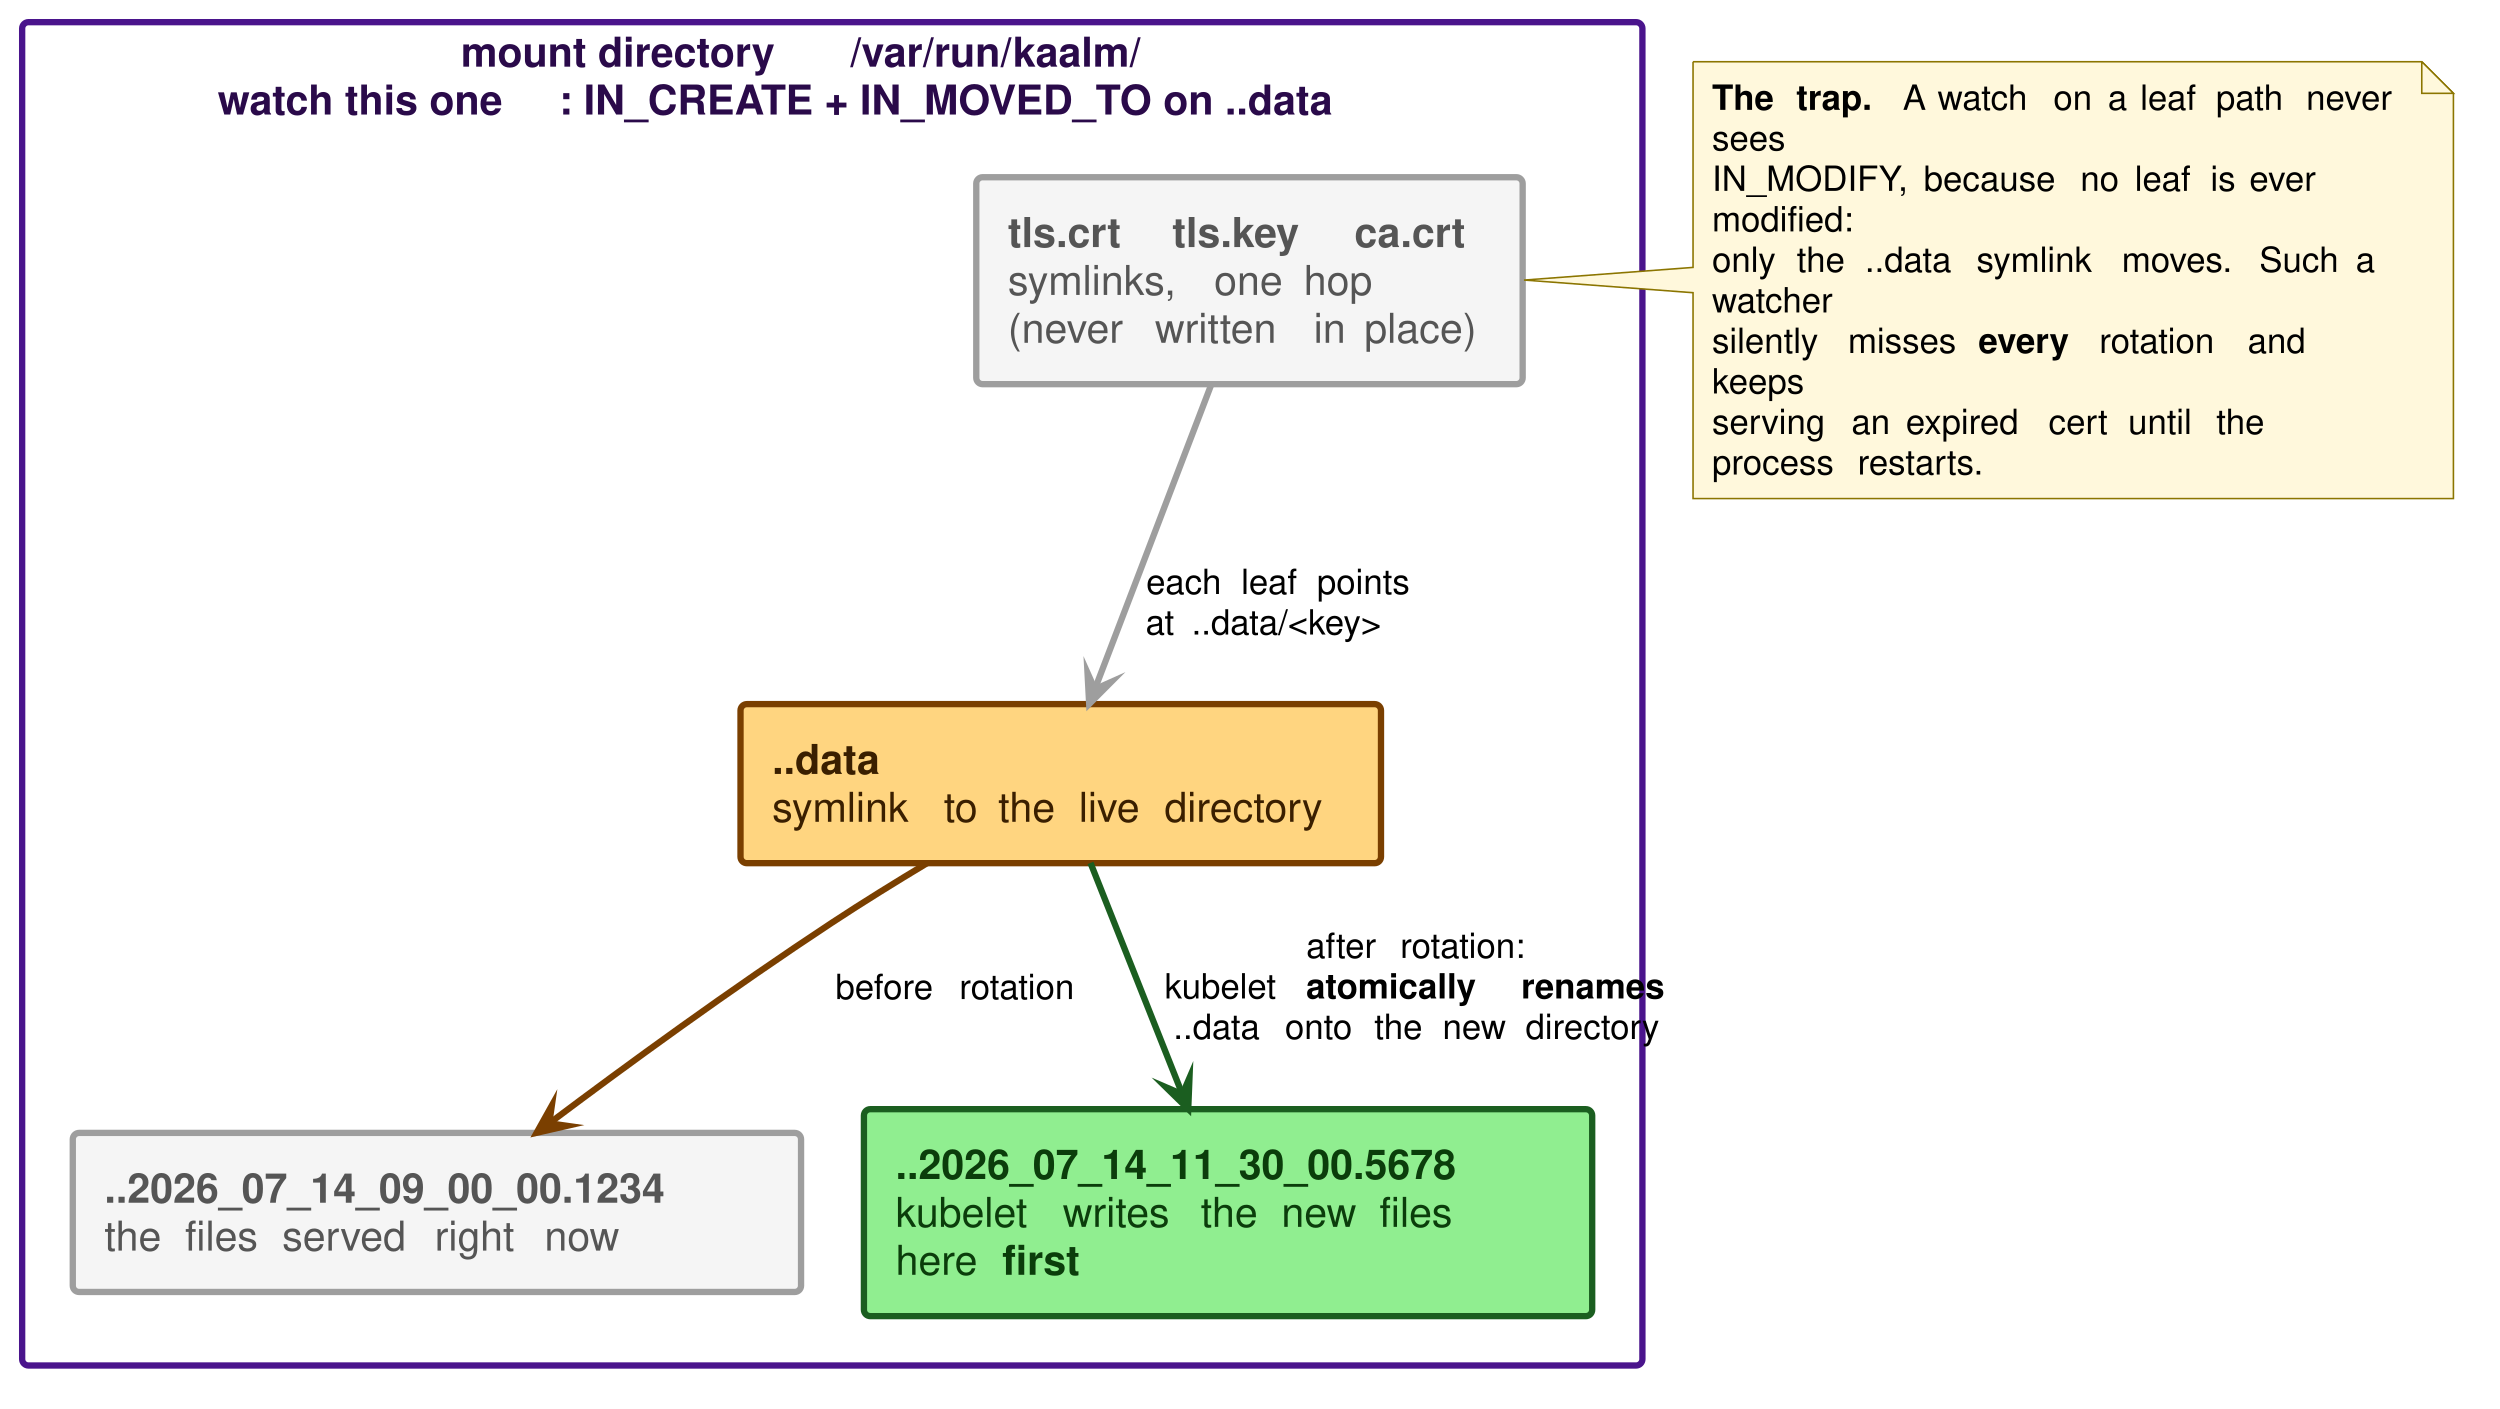
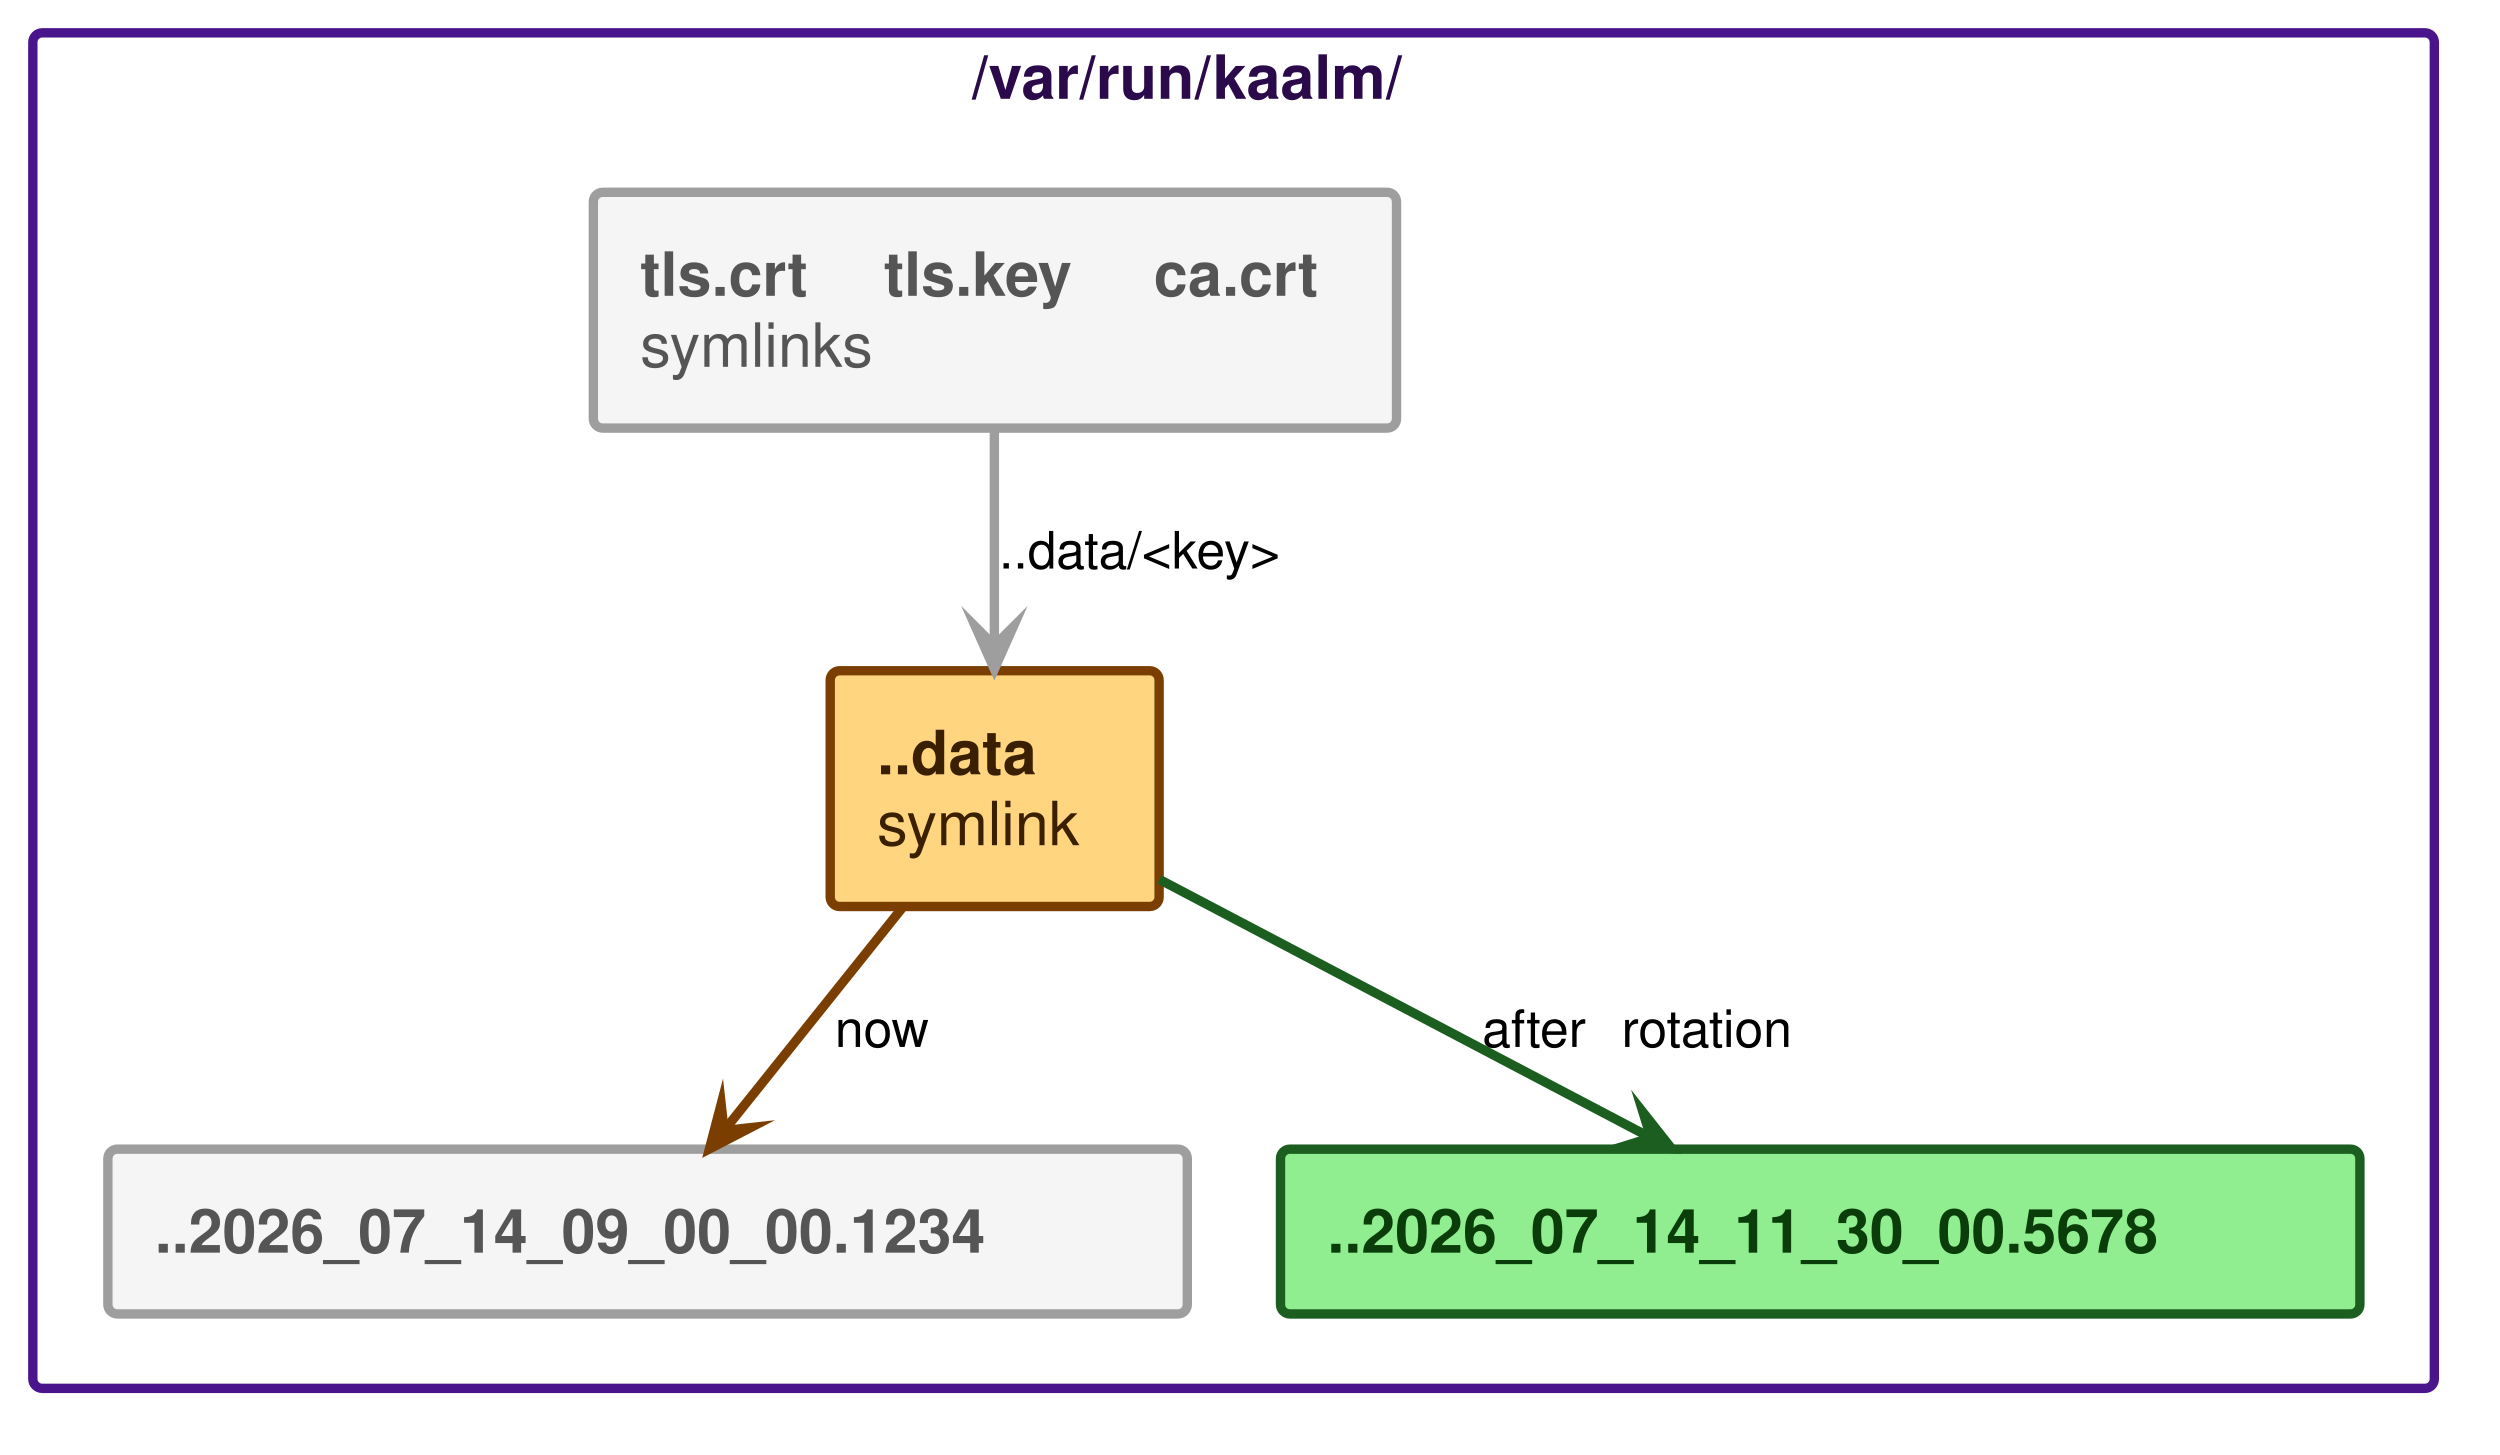
- <svg xmlns="http://www.w3.org/2000/svg" contentStyleType="text/css" data-diagram-type="DESCRIPTION" height="445px" preserveAspectRatio="none" style="width:790px;height:445px;" version="1.1" viewBox="0 0 790 445" width="790px" zoomAndPan="magnify">
+ <svg xmlns="http://www.w3.org/2000/svg" contentStyleType="text/css" data-diagram-type="DESCRIPTION" height="310px" preserveAspectRatio="none" style="width:533px;height:310px;" version="1.1" viewBox="0 0 533 310" width="533px" zoomAndPan="magnify">
  <defs />
  <g>
-     <g class="cluster" data-qualified-name="dir" data-source-line="11" id="ent0001">
-       <rect fill="none" height="424.5" rx="2" ry="2" style="stroke:#4A148C;stroke-width:2;" width="512" x="7" y="7" />
-       <text fill="#2A0A4A" font-family="Helvetica" font-size="13" font-weight="700" lengthAdjust="spacing" textLength="118.454" x="145.629" y="21.067">mount directory</text>
-       <text fill="#2A0A4A" font-family="Helvetica" font-size="13" font-weight="700" lengthAdjust="spacing" textLength="111.763" x="268.608" y="21.067">/var/run/kaalm/</text>
-       <text fill="#2A0A4A" font-family="Helvetica" font-size="13" font-weight="700" lengthAdjust="spacing" textLength="107.675" x="68.832" y="36.2">watch this one</text>
-       <text fill="#2A0A4A" font-family="Helvetica" font-size="13" font-weight="700" lengthAdjust="spacing" textLength="280.662" x="176.507" y="36.2">: IN_CREATE + IN_MOVED_TO on ..data</text>
+     <g class="cluster" data-qualified-name="dir" data-source-line="13" id="ent0001">
+       <rect fill="none" height="289" rx="2" ry="2" style="stroke:#4A148C;stroke-width:2;" width="512" x="7" y="7" />
+       <text fill="#2A0A4A" font-family="Helvetica" font-size="13" font-weight="700" lengthAdjust="spacing" textLength="111.763" x="207.118" y="21.067">/var/run/kaalm/</text>
    </g>
-     <g class="entity" data-qualified-name="dir.leaves" data-source-line="13" id="ent0002">
-       <rect fill="#F5F5F5" height="65.398" rx="2" ry="2" style="stroke:#9E9E9E;stroke-width:2;" width="172.661" x="308.5" y="56" />
-       <text fill="#555555" font-family="Helvetica" font-size="13" font-weight="700" lengthAdjust="spacing" textLength="43.678" x="318.5" y="78.067">tls.crt</text>
-       <text fill="#555555" font-family="Helvetica" font-size="13" lengthAdjust="spacing" textLength="8.265" x="362.178" y="78.067">  </text>
-       <text fill="#555555" font-family="Helvetica" font-size="13" font-weight="700" lengthAdjust="spacing" textLength="49.283" x="370.443" y="78.067">tls.key</text>
-       <text fill="#555555" font-family="Helvetica" font-size="13" lengthAdjust="spacing" textLength="8.265" x="419.726" y="78.067">  </text>
-       <text fill="#555555" font-family="Helvetica" font-size="13" font-weight="700" lengthAdjust="spacing" textLength="41.748" x="427.991" y="78.067">ca.crt</text>
-       <text fill="#555555" font-family="Helvetica" font-size="13" lengthAdjust="spacing" textLength="61.026" x="318.5" y="93.2">symlinks,</text>
-       <text fill="#555555" font-family="Helvetica" font-size="13" lengthAdjust="spacing" textLength="4.132" x="379.526" y="93.2"> </text>
-       <text fill="#555555" font-family="Helvetica" font-size="13" lengthAdjust="spacing" textLength="24.191" x="383.659" y="93.2">one</text>
-       <text fill="#555555" font-family="Helvetica" font-size="13" lengthAdjust="spacing" textLength="4.132" x="407.85" y="93.2"> </text>
-       <text fill="#555555" font-family="Helvetica" font-size="13" lengthAdjust="spacing" textLength="24.445" x="411.982" y="93.2">hop</text>
-       <text fill="#555555" font-family="Helvetica" font-size="13" lengthAdjust="spacing" textLength="42.345" x="318.5" y="108.332">(never</text>
-       <text fill="#555555" font-family="Helvetica" font-size="13" lengthAdjust="spacing" textLength="4.132" x="360.845" y="108.332"> </text>
-       <text fill="#555555" font-family="Helvetica" font-size="13" lengthAdjust="spacing" textLength="46.02" x="364.978" y="108.332">written</text>
-       <text fill="#555555" font-family="Helvetica" font-size="13" lengthAdjust="spacing" textLength="4.132" x="410.998" y="108.332"> </text>
-       <text fill="#555555" font-family="Helvetica" font-size="13" lengthAdjust="spacing" textLength="11.851" x="415.13" y="108.332">in</text>
-       <text fill="#555555" font-family="Helvetica" font-size="13" lengthAdjust="spacing" textLength="4.132" x="426.981" y="108.332"> </text>
-       <text fill="#555555" font-family="Helvetica" font-size="13" lengthAdjust="spacing" textLength="40.047" x="431.114" y="108.332">place)</text>
+     <g class="entity" data-qualified-name="dir.leaves" data-source-line="14" id="ent0002">
+       <rect fill="#F5F5F5" height="50.266" rx="2" ry="2" style="stroke:#9E9E9E;stroke-width:2;" width="171.239" x="126.5" y="41" />
+       <text fill="#555555" font-family="Helvetica" font-size="13" font-weight="700" lengthAdjust="spacing" textLength="43.678" x="136.5" y="63.067">tls.crt</text>
+       <text fill="#555555" font-family="Helvetica" font-size="13" lengthAdjust="spacing" textLength="8.265" x="180.178" y="63.067">  </text>
+       <text fill="#555555" font-family="Helvetica" font-size="13" font-weight="700" lengthAdjust="spacing" textLength="49.283" x="188.443" y="63.067">tls.key</text>
+       <text fill="#555555" font-family="Helvetica" font-size="13" lengthAdjust="spacing" textLength="8.265" x="237.726" y="63.067">  </text>
+       <text fill="#555555" font-family="Helvetica" font-size="13" font-weight="700" lengthAdjust="spacing" textLength="41.748" x="245.991" y="63.067">ca.crt</text>
+       <text fill="#555555" font-family="Helvetica" font-size="13" lengthAdjust="spacing" textLength="56.894" x="136.5" y="78.2">symlinks</text>
    </g>
    <g class="entity" data-qualified-name="dir.data" data-source-line="15" id="ent0003">
-       <rect fill="#FFD580" height="50.266" rx="2" ry="2" style="stroke:#7A3F00;stroke-width:2;" width="202.394" x="234" y="222.5" />
-       <text fill="#3A1F00" font-family="Helvetica" font-size="13" font-weight="700" lengthAdjust="spacing" textLength="42.942" x="244" y="244.567">..data</text>
-       <text fill="#3A1F00" font-family="Helvetica" font-size="13" lengthAdjust="spacing" textLength="50.121" x="244" y="259.7">symlink</text>
-       <text fill="#3A1F00" font-family="Helvetica" font-size="13" lengthAdjust="spacing" textLength="4.132" x="294.121" y="259.7"> </text>
-       <text fill="#3A1F00" font-family="Helvetica" font-size="13" lengthAdjust="spacing" textLength="13.051" x="298.253" y="259.7">to</text>
-       <text fill="#3A1F00" font-family="Helvetica" font-size="13" lengthAdjust="spacing" textLength="4.132" x="311.304" y="259.7"> </text>
-       <text fill="#3A1F00" font-family="Helvetica" font-size="13" lengthAdjust="spacing" textLength="21.334" x="315.437" y="259.7">the</text>
-       <text fill="#3A1F00" font-family="Helvetica" font-size="13" lengthAdjust="spacing" textLength="4.132" x="336.771" y="259.7"> </text>
-       <text fill="#3A1F00" font-family="Helvetica" font-size="13" lengthAdjust="spacing" textLength="22.915" x="340.903" y="259.7">live</text>
-       <text fill="#3A1F00" font-family="Helvetica" font-size="13" lengthAdjust="spacing" textLength="4.132" x="363.818" y="259.7"> </text>
-       <text fill="#3A1F00" font-family="Helvetica" font-size="13" lengthAdjust="spacing" textLength="58.443" x="367.951" y="259.7">directory</text>
+       <rect fill="#FFD580" height="50.266" rx="2" ry="2" style="stroke:#7A3F00;stroke-width:2;" width="70.121" x="177" y="143" />
+       <text fill="#3A1F00" font-family="Helvetica" font-size="13" font-weight="700" lengthAdjust="spacing" textLength="42.942" x="187" y="165.067">..data</text>
+       <text fill="#3A1F00" font-family="Helvetica" font-size="13" lengthAdjust="spacing" textLength="50.121" x="187" y="180.2">symlink</text>
    </g>
-     <g class="entity" data-qualified-name="dir.old" data-source-line="17" id="ent0004">
-       <rect fill="#F5F5F5" height="50.266" rx="2" ry="2" style="stroke:#9E9E9E;stroke-width:2;" width="230.133" x="23" y="358" />
-       <text fill="#555555" font-family="Helvetica" font-size="13" font-weight="700" lengthAdjust="spacing" textLength="210.133" x="33" y="380.067">..2026_07_14_09_00_00.1234</text>
-       <text fill="#555555" font-family="Helvetica" font-size="13" lengthAdjust="spacing" textLength="21.334" x="33" y="395.2">the</text>
-       <text fill="#555555" font-family="Helvetica" font-size="13" lengthAdjust="spacing" textLength="4.132" x="54.334" y="395.2"> </text>
-       <text fill="#555555" font-family="Helvetica" font-size="13" lengthAdjust="spacing" textLength="26.571" x="58.467" y="395.2">files</text>
-       <text fill="#555555" font-family="Helvetica" font-size="13" lengthAdjust="spacing" textLength="4.132" x="85.038" y="395.2"> </text>
-       <text fill="#555555" font-family="Helvetica" font-size="13" lengthAdjust="spacing" textLength="44.059" x="89.17" y="395.2">served</text>
-       <text fill="#555555" font-family="Helvetica" font-size="13" lengthAdjust="spacing" textLength="4.132" x="133.23" y="395.2"> </text>
-       <text fill="#555555" font-family="Helvetica" font-size="13" lengthAdjust="spacing" textLength="30.545" x="137.362" y="395.2">right</text>
-       <text fill="#555555" font-family="Helvetica" font-size="13" lengthAdjust="spacing" textLength="4.132" x="167.907" y="395.2"> </text>
-       <text fill="#555555" font-family="Helvetica" font-size="13" lengthAdjust="spacing" textLength="26.825" x="172.039" y="395.2">now</text>
+     <g class="entity" data-qualified-name="dir.old" data-source-line="16" id="ent0004">
+       <rect fill="#F5F5F5" height="35.133" rx="2" ry="2" style="stroke:#9E9E9E;stroke-width:2;" width="230.133" x="23" y="245" />
+       <text fill="#555555" font-family="Helvetica" font-size="13" font-weight="700" lengthAdjust="spacing" textLength="210.133" x="33" y="267.067">..2026_07_14_09_00_00.1234</text>
    </g>
-     <g class="entity" data-qualified-name="dir.new" data-source-line="19" id="ent0005">
-       <rect fill="#90EE90" height="65.398" rx="2" ry="2" style="stroke:#1B5E20;stroke-width:2;" width="230.133" x="273" y="350.5" />
-       <text fill="#0B3D0B" font-family="Helvetica" font-size="13" font-weight="700" lengthAdjust="spacing" textLength="210.133" x="283" y="372.567">..2026_07_14_11_30_00.5678</text>
-       <text fill="#0B3D0B" font-family="Helvetica" font-size="13" lengthAdjust="spacing" textLength="48.725" x="283" y="387.7">kubelet</text>
-       <text fill="#0B3D0B" font-family="Helvetica" font-size="13" lengthAdjust="spacing" textLength="4.132" x="331.725" y="387.7"> </text>
-       <text fill="#0B3D0B" font-family="Helvetica" font-size="13" lengthAdjust="spacing" textLength="39.457" x="335.857" y="387.7">writes</text>
-       <text fill="#0B3D0B" font-family="Helvetica" font-size="13" lengthAdjust="spacing" textLength="4.132" x="375.314" y="387.7"> </text>
-       <text fill="#0B3D0B" font-family="Helvetica" font-size="13" lengthAdjust="spacing" textLength="21.334" x="379.446" y="387.7">the</text>
-       <text fill="#0B3D0B" font-family="Helvetica" font-size="13" lengthAdjust="spacing" textLength="4.132" x="400.781" y="387.7"> </text>
-       <text fill="#0B3D0B" font-family="Helvetica" font-size="13" lengthAdjust="spacing" textLength="26.87" x="404.913" y="387.7">new</text>
-       <text fill="#0B3D0B" font-family="Helvetica" font-size="13" lengthAdjust="spacing" textLength="4.132" x="431.783" y="387.7"> </text>
-       <text fill="#0B3D0B" font-family="Helvetica" font-size="13" lengthAdjust="spacing" textLength="26.571" x="435.915" y="387.7">files</text>
-       <text fill="#0B3D0B" font-family="Helvetica" font-size="13" lengthAdjust="spacing" textLength="29.58" x="283" y="402.832">here</text>
-       <text fill="#0B3D0B" font-family="Helvetica" font-size="13" lengthAdjust="spacing" textLength="4.132" x="312.58" y="402.832"> </text>
-       <text fill="#0B3D0B" font-family="Helvetica" font-size="13" font-weight="700" lengthAdjust="spacing" textLength="30.475" x="316.712" y="402.832">first</text>
+     <g class="entity" data-qualified-name="dir.new" data-source-line="17" id="ent0005">
+       <rect fill="#90EE90" height="35.133" rx="2" ry="2" style="stroke:#1B5E20;stroke-width:2;" width="230.133" x="273" y="245" />
+       <text fill="#0B3D0B" font-family="Helvetica" font-size="13" font-weight="700" lengthAdjust="spacing" textLength="210.133" x="283" y="267.067">..2026_07_14_11_30_00.5678</text>
    </g>
-     <g class="entity" data-qualified-name="GMN9" data-source-line="27" id="ent0010">
-       <path d="M535,19.5 L535,84.5 L481.58,88.5 L535,92.5 L535,157.547 A0,0 0 0 0 535,157.547 L775.28,157.547 A0,0 0 0 0 775.28,157.547 L775.28,29.5 L765.28,19.5 L535,19.5 A0,0 0 0 0 535,19.5" fill="#FFF8DC" style="stroke:#8B7500;stroke-width:0.5;" />
-       <path d="M765.28,19.5 L765.28,29.5 L775.28,29.5 L765.28,19.5" fill="#FFF8DC" style="stroke:#8B7500;stroke-width:0.5;" />
-       <text fill="#000000" font-family="Helvetica" font-size="11" font-weight="700" lengthAdjust="spacing" textLength="22.795" x="541" y="34.71">The</text>
-       <text fill="#000000" font-family="Helvetica" font-size="11" font-weight="700" lengthAdjust="spacing" textLength="3.83" x="563.795" y="34.71"> </text>
-       <text fill="#000000" font-family="Helvetica" font-size="11" font-weight="700" lengthAdjust="spacing" textLength="30.159" x="567.625" y="34.71">trap.</text>
-       <text fill="#000000" font-family="Helvetica" font-size="11" lengthAdjust="spacing" textLength="3.497" x="597.783" y="34.71"> </text>
-       <text fill="#000000" font-family="Helvetica" font-size="11" lengthAdjust="spacing" textLength="7.525" x="601.28" y="34.71">A</text>
-       <text fill="#000000" font-family="Helvetica" font-size="11" lengthAdjust="spacing" textLength="3.497" x="608.805" y="34.71"> </text>
-       <text fill="#000000" font-family="Helvetica" font-size="11" lengthAdjust="spacing" textLength="33.07" x="612.301" y="34.71">watch</text>
-       <text fill="#000000" font-family="Helvetica" font-size="11" lengthAdjust="spacing" textLength="3.497" x="645.371" y="34.71"> </text>
-       <text fill="#000000" font-family="Helvetica" font-size="11" lengthAdjust="spacing" textLength="13.702" x="648.868" y="34.71">on</text>
-       <text fill="#000000" font-family="Helvetica" font-size="11" lengthAdjust="spacing" textLength="3.497" x="662.569" y="34.71"> </text>
-       <text fill="#000000" font-family="Helvetica" font-size="11" lengthAdjust="spacing" textLength="6.741" x="666.066" y="34.71">a</text>
-       <text fill="#000000" font-family="Helvetica" font-size="11" lengthAdjust="spacing" textLength="3.497" x="672.807" y="34.71"> </text>
-       <text fill="#000000" font-family="Helvetica" font-size="11" lengthAdjust="spacing" textLength="20.437" x="676.303" y="34.71">leaf</text>
-       <text fill="#000000" font-family="Helvetica" font-size="11" lengthAdjust="spacing" textLength="3.497" x="696.74" y="34.71"> </text>
-       <text fill="#000000" font-family="Helvetica" font-size="11" lengthAdjust="spacing" textLength="25.008" x="700.237" y="34.71">path</text>
-       <text fill="#000000" font-family="Helvetica" font-size="11" lengthAdjust="spacing" textLength="3.497" x="725.245" y="34.71"> </text>
-       <text fill="#000000" font-family="Helvetica" font-size="11" lengthAdjust="spacing" textLength="31.539" x="728.741" y="34.71">never</text>
-       <text fill="#000000" font-family="Helvetica" font-size="11" lengthAdjust="spacing" textLength="24.997" x="541" y="47.515">sees</text>
-       <text fill="#000000" font-family="Helvetica" font-size="11" lengthAdjust="spacing" textLength="63.379" x="541" y="60.32">IN_MODIFY,</text>
-       <text fill="#000000" font-family="Helvetica" font-size="11" lengthAdjust="spacing" textLength="3.497" x="604.379" y="60.32"> </text>
-       <text fill="#000000" font-family="Helvetica" font-size="11" lengthAdjust="spacing" textLength="46.009" x="607.875" y="60.32">because</text>
-       <text fill="#000000" font-family="Helvetica" font-size="11" lengthAdjust="spacing" textLength="3.497" x="653.884" y="60.32"> </text>
-       <text fill="#000000" font-family="Helvetica" font-size="11" lengthAdjust="spacing" textLength="13.702" x="657.381" y="60.32">no</text>
-       <text fill="#000000" font-family="Helvetica" font-size="11" lengthAdjust="spacing" textLength="3.497" x="671.082" y="60.32"> </text>
-       <text fill="#000000" font-family="Helvetica" font-size="11" lengthAdjust="spacing" textLength="20.437" x="674.579" y="60.32">leaf</text>
-       <text fill="#000000" font-family="Helvetica" font-size="11" lengthAdjust="spacing" textLength="3.497" x="695.016" y="60.32"> </text>
-       <text fill="#000000" font-family="Helvetica" font-size="11" lengthAdjust="spacing" textLength="8.787" x="698.513" y="60.32">is</text>
-       <text fill="#000000" font-family="Helvetica" font-size="11" lengthAdjust="spacing" textLength="3.497" x="707.3" y="60.32"> </text>
-       <text fill="#000000" font-family="Helvetica" font-size="11" lengthAdjust="spacing" textLength="24.567" x="710.796" y="60.32">ever</text>
-       <text fill="#000000" font-family="Helvetica" font-size="11" lengthAdjust="spacing" textLength="51.869" x="541" y="73.124">modified:</text>
-       <text fill="#000000" font-family="Helvetica" font-size="11" lengthAdjust="spacing" textLength="23.268" x="541" y="85.929">only</text>
-       <text fill="#000000" font-family="Helvetica" font-size="11" lengthAdjust="spacing" textLength="3.497" x="564.268" y="85.929"> </text>
-       <text fill="#000000" font-family="Helvetica" font-size="11" lengthAdjust="spacing" textLength="18.052" x="567.764" y="85.929">the</text>
-       <text fill="#000000" font-family="Helvetica" font-size="11" lengthAdjust="spacing" textLength="3.497" x="585.816" y="85.929"> </text>
-       <text fill="#000000" font-family="Helvetica" font-size="11" lengthAdjust="spacing" textLength="31.77" x="589.313" y="85.929">..data</text>
-       <text fill="#000000" font-family="Helvetica" font-size="11" lengthAdjust="spacing" textLength="3.497" x="621.083" y="85.929"> </text>
-       <text fill="#000000" font-family="Helvetica" font-size="11" lengthAdjust="spacing" textLength="42.41" x="624.58" y="85.929">symlink</text>
-       <text fill="#000000" font-family="Helvetica" font-size="11" lengthAdjust="spacing" textLength="3.497" x="666.99" y="85.929"> </text>
-       <text fill="#000000" font-family="Helvetica" font-size="11" lengthAdjust="spacing" textLength="39.95" x="670.486" y="85.929">moves.</text>
-       <text fill="#000000" font-family="Helvetica" font-size="11" lengthAdjust="spacing" textLength="3.497" x="710.437" y="85.929"> </text>
-       <text fill="#000000" font-family="Helvetica" font-size="11" lengthAdjust="spacing" textLength="26.974" x="713.933" y="85.929">Such</text>
-       <text fill="#000000" font-family="Helvetica" font-size="11" lengthAdjust="spacing" textLength="3.497" x="740.907" y="85.929"> </text>
-       <text fill="#000000" font-family="Helvetica" font-size="11" lengthAdjust="spacing" textLength="6.741" x="744.403" y="85.929">a</text>
-       <text fill="#000000" font-family="Helvetica" font-size="11" lengthAdjust="spacing" textLength="44.36" x="541" y="98.734">watcher</text>
-       <text fill="#000000" font-family="Helvetica" font-size="11" lengthAdjust="spacing" textLength="39.461" x="541" y="111.539">silently</text>
-       <text fill="#000000" font-family="Helvetica" font-size="11" lengthAdjust="spacing" textLength="3.497" x="580.461" y="111.539"> </text>
-       <text fill="#000000" font-family="Helvetica" font-size="11" lengthAdjust="spacing" textLength="37.732" x="583.958" y="111.539">misses</text>
-       <text fill="#000000" font-family="Helvetica" font-size="11" lengthAdjust="spacing" textLength="3.497" x="621.69" y="111.539"> </text>
-       <text fill="#000000" font-family="Helvetica" font-size="11" font-weight="700" lengthAdjust="spacing" textLength="34.687" x="625.187" y="111.539">every</text>
-       <text fill="#000000" font-family="Helvetica" font-size="11" lengthAdjust="spacing" textLength="3.497" x="659.873" y="111.539"> </text>
-       <text fill="#000000" font-family="Helvetica" font-size="11" lengthAdjust="spacing" textLength="43.377" x="663.37" y="111.539">rotation</text>
-       <text fill="#000000" font-family="Helvetica" font-size="11" lengthAdjust="spacing" textLength="3.497" x="706.747" y="111.539"> </text>
-       <text fill="#000000" font-family="Helvetica" font-size="11" lengthAdjust="spacing" textLength="20.695" x="710.243" y="111.539">and</text>
-       <text fill="#000000" font-family="Helvetica" font-size="11" lengthAdjust="spacing" textLength="32.619" x="541" y="124.343">keeps</text>
-       <text fill="#000000" font-family="Helvetica" font-size="11" lengthAdjust="spacing" textLength="40.541" x="541" y="137.148">serving</text>
-       <text fill="#000000" font-family="Helvetica" font-size="11" lengthAdjust="spacing" textLength="3.497" x="581.541" y="137.148"> </text>
-       <text fill="#000000" font-family="Helvetica" font-size="11" lengthAdjust="spacing" textLength="13.712" x="585.038" y="137.148">an</text>
-       <text fill="#000000" font-family="Helvetica" font-size="11" lengthAdjust="spacing" textLength="3.497" x="598.75" y="137.148"> </text>
-       <text fill="#000000" font-family="Helvetica" font-size="11" lengthAdjust="spacing" textLength="41.588" x="602.247" y="137.148">expired</text>
-       <text fill="#000000" font-family="Helvetica" font-size="11" lengthAdjust="spacing" textLength="3.497" x="643.835" y="137.148"> </text>
-       <text fill="#000000" font-family="Helvetica" font-size="11" lengthAdjust="spacing" textLength="21.651" x="647.332" y="137.148">cert</text>
-       <text fill="#000000" font-family="Helvetica" font-size="11" lengthAdjust="spacing" textLength="3.497" x="668.982" y="137.148"> </text>
-       <text fill="#000000" font-family="Helvetica" font-size="11" lengthAdjust="spacing" textLength="24.369" x="672.479" y="137.148">until</text>
-       <text fill="#000000" font-family="Helvetica" font-size="11" lengthAdjust="spacing" textLength="3.497" x="696.848" y="137.148"> </text>
-       <text fill="#000000" font-family="Helvetica" font-size="11" lengthAdjust="spacing" textLength="18.052" x="700.344" y="137.148">the</text>
-       <text fill="#000000" font-family="Helvetica" font-size="11" lengthAdjust="spacing" textLength="42.512" x="541" y="149.953">process</text>
-       <text fill="#000000" font-family="Helvetica" font-size="11" lengthAdjust="spacing" textLength="3.497" x="583.512" y="149.953"> </text>
-       <text fill="#000000" font-family="Helvetica" font-size="11" lengthAdjust="spacing" textLength="46.138" x="587.009" y="149.953">restarts.</text>
+     <g class="link" data-entity-1="ent0002" data-entity-2="ent0003" data-link-type="dependency" data-source-line="20" id="lnk6">
+       <path d="M212,91.21 C212,106.81 212,122.04 212,137.67" fill="none" id="leaves-to-data" style="stroke:#9E9E9E;stroke-width:2;" />
+       <polygon fill="#9E9E9E" points="212,142.67,216,133.67,212,137.67,208,133.67,212,142.67" style="stroke:#9E9E9E;stroke-width:2;stroke-linejoin:miter;stroke-miterlimit:10;" />
+       <text fill="#000000" font-family="Helvetica" font-size="11" lengthAdjust="spacing" textLength="73.557" x="213" y="121.21">..data/&lt;key&gt;</text>
    </g>
-     <g class="link" data-entity-1="ent0002" data-entity-2="ent0003" data-link-type="dependency" data-source-line="22" id="lnk6">
-       <path d="M382.86,121.27 C371.42,151.2 356.325,190.7 345.965,217.8" fill="none" id="leaves-to-data" style="stroke:#9E9E9E;stroke-width:2;" />
-       <polygon fill="#9E9E9E" points="344.18,222.47,351.13,215.492,345.965,217.8,343.658,212.635,344.18,222.47" style="stroke:#9E9E9E;stroke-width:2;stroke-linejoin:miter;stroke-miterlimit:10;" />
-       <text fill="#000000" font-family="Helvetica" font-size="11" lengthAdjust="spacing" textLength="26.528" x="362.183" y="187.71">each</text>
-       <text fill="#000000" font-family="Helvetica" font-size="11" lengthAdjust="spacing" textLength="3.497" x="388.71" y="187.71"> </text>
-       <text fill="#000000" font-family="Helvetica" font-size="11" lengthAdjust="spacing" textLength="20.437" x="392.207" y="187.71">leaf</text>
-       <text fill="#000000" font-family="Helvetica" font-size="11" lengthAdjust="spacing" textLength="3.497" x="412.644" y="187.71"> </text>
-       <text fill="#000000" font-family="Helvetica" font-size="11" lengthAdjust="spacing" textLength="33.784" x="416.141" y="187.71">points</text>
-       <text fill="#000000" font-family="Helvetica" font-size="11" lengthAdjust="spacing" textLength="11.054" x="362" y="200.515">at</text>
-       <text fill="#000000" font-family="Helvetica" font-size="11" lengthAdjust="spacing" textLength="3.497" x="373.054" y="200.515"> </text>
-       <text fill="#000000" font-family="Helvetica" font-size="11" lengthAdjust="spacing" textLength="73.557" x="376.55" y="200.515">..data/&lt;key&gt;</text>
+     <g class="link" data-entity-1="ent0003" data-entity-2="ent0004" data-link-type="dependency" data-source-line="21" id="lnk7">
+       <path d="M192.56,193.3 C179.54,209.58 165.874,226.666 154.374,241.036" fill="none" id="data-to-old" style="stroke:#7A3F00;stroke-width:2;" />
+       <polygon fill="#7A3F00" points="151.25,244.94,159.996,240.412,154.374,241.036,153.75,235.414,151.25,244.94" style="stroke:#7A3F00;stroke-width:2;stroke-linejoin:miter;stroke-miterlimit:10;" />
+       <text fill="#000000" font-family="Helvetica" font-size="11" lengthAdjust="spacing" textLength="22.698" x="178" y="223.21">now</text>
    </g>
-     <g class="link" data-entity-1="ent0003" data-entity-2="ent0004" data-link-type="dependency" data-source-line="23" id="lnk7">
-       <path d="M293.11,272.67 C283.14,278.66 272.61,285.17 263,291.5 C230.45,312.95 198.52,336.25 173.57,354.96" fill="none" id="data-to-old" style="stroke:#7A3F00;stroke-width:2;" />
-       <polygon fill="#7A3F00" points="169.57,357.96,179.17,355.761,173.57,354.96,174.371,349.36,169.57,357.96" style="stroke:#7A3F00;stroke-width:2;stroke-linejoin:miter;stroke-miterlimit:10;" />
-       <text fill="#000000" font-family="Helvetica" font-size="11" lengthAdjust="spacing" textLength="35.643" x="264" y="315.71">before</text>
-       <text fill="#000000" font-family="Helvetica" font-size="11" lengthAdjust="spacing" textLength="3.497" x="299.643" y="315.71"> </text>
-       <text fill="#000000" font-family="Helvetica" font-size="11" lengthAdjust="spacing" textLength="43.377" x="303.139" y="315.71">rotation</text>
-     </g>
-     <g class="link" data-entity-1="ent0003" data-entity-2="ent0005" data-link-type="dependency" data-source-line="24" id="lnk8">
-       <path d="M344.6,272.68 C353.25,294.47 364.173,322.004 373.633,345.804" fill="none" id="data-to-new" style="stroke:#1B5E20;stroke-width:2;" />
-       <polygon fill="#1B5E20" points="375.48,350.45,375.873,340.609,373.633,345.804,368.438,343.564,375.48,350.45" style="stroke:#1B5E20;stroke-width:2;stroke-linejoin:miter;stroke-miterlimit:10;" />
-       <text fill="#000000" font-family="Helvetica" font-size="11" lengthAdjust="spacing" textLength="26.216" x="412.747" y="302.71">after</text>
-       <text fill="#000000" font-family="Helvetica" font-size="11" lengthAdjust="spacing" textLength="3.497" x="438.963" y="302.71"> </text>
-       <text fill="#000000" font-family="Helvetica" font-size="11" lengthAdjust="spacing" textLength="47.083" x="442.459" y="302.71">rotation:</text>
-       <text fill="#000000" font-family="Helvetica" font-size="11" lengthAdjust="spacing" textLength="41.228" x="368" y="315.515">kubelet</text>
-       <text fill="#000000" font-family="Helvetica" font-size="11" lengthAdjust="spacing" textLength="3.497" x="409.228" y="315.515"> </text>
-       <text fill="#000000" font-family="Helvetica" font-size="11" font-weight="700" lengthAdjust="spacing" textLength="64.126" x="412.725" y="315.515">atomically</text>
-       <text fill="#000000" font-family="Helvetica" font-size="11" font-weight="700" lengthAdjust="spacing" textLength="3.83" x="476.851" y="315.515"> </text>
-       <text fill="#000000" font-family="Helvetica" font-size="11" font-weight="700" lengthAdjust="spacing" textLength="53.609" x="480.68" y="315.515">renames</text>
-       <text fill="#000000" font-family="Helvetica" font-size="11" lengthAdjust="spacing" textLength="31.77" x="370.774" y="328.32">..data</text>
-       <text fill="#000000" font-family="Helvetica" font-size="11" lengthAdjust="spacing" textLength="3.497" x="402.544" y="328.32"> </text>
-       <text fill="#000000" font-family="Helvetica" font-size="11" lengthAdjust="spacing" textLength="24.745" x="406.041" y="328.32">onto</text>
-       <text fill="#000000" font-family="Helvetica" font-size="11" lengthAdjust="spacing" textLength="3.497" x="430.785" y="328.32"> </text>
-       <text fill="#000000" font-family="Helvetica" font-size="11" lengthAdjust="spacing" textLength="18.052" x="434.282" y="328.32">the</text>
-       <text fill="#000000" font-family="Helvetica" font-size="11" lengthAdjust="spacing" textLength="3.497" x="452.334" y="328.32"> </text>
-       <text fill="#000000" font-family="Helvetica" font-size="11" lengthAdjust="spacing" textLength="22.736" x="455.831" y="328.32">new</text>
-       <text fill="#000000" font-family="Helvetica" font-size="11" lengthAdjust="spacing" textLength="3.497" x="478.567" y="328.32"> </text>
-       <text fill="#000000" font-family="Helvetica" font-size="11" lengthAdjust="spacing" textLength="49.452" x="482.063" y="328.32">directory</text>
+     <g class="link" data-entity-1="ent0003" data-entity-2="ent0005" data-link-type="dependency" data-source-line="22" id="lnk8">
+       <path d="M247.19,187.5 C279.09,204.26 321.254,226.424 351.984,242.574" fill="none" id="data-to-new" style="stroke:#1B5E20;stroke-width:2;" />
+       <polygon fill="#1B5E20" points="356.41,244.9,350.304,237.172,351.984,242.574,346.582,244.254,356.41,244.9" style="stroke:#1B5E20;stroke-width:2;stroke-linejoin:miter;stroke-miterlimit:10;" />
+       <text fill="#000000" font-family="Helvetica" font-size="11" lengthAdjust="spacing" textLength="26.216" x="316" y="223.21">after</text>
+       <text fill="#000000" font-family="Helvetica" font-size="11" lengthAdjust="spacing" textLength="3.497" x="342.216" y="223.21"> </text>
+       <text fill="#000000" font-family="Helvetica" font-size="11" lengthAdjust="spacing" textLength="43.377" x="345.713" y="223.21">rotation</text>
    </g>
  </g>
</svg>
